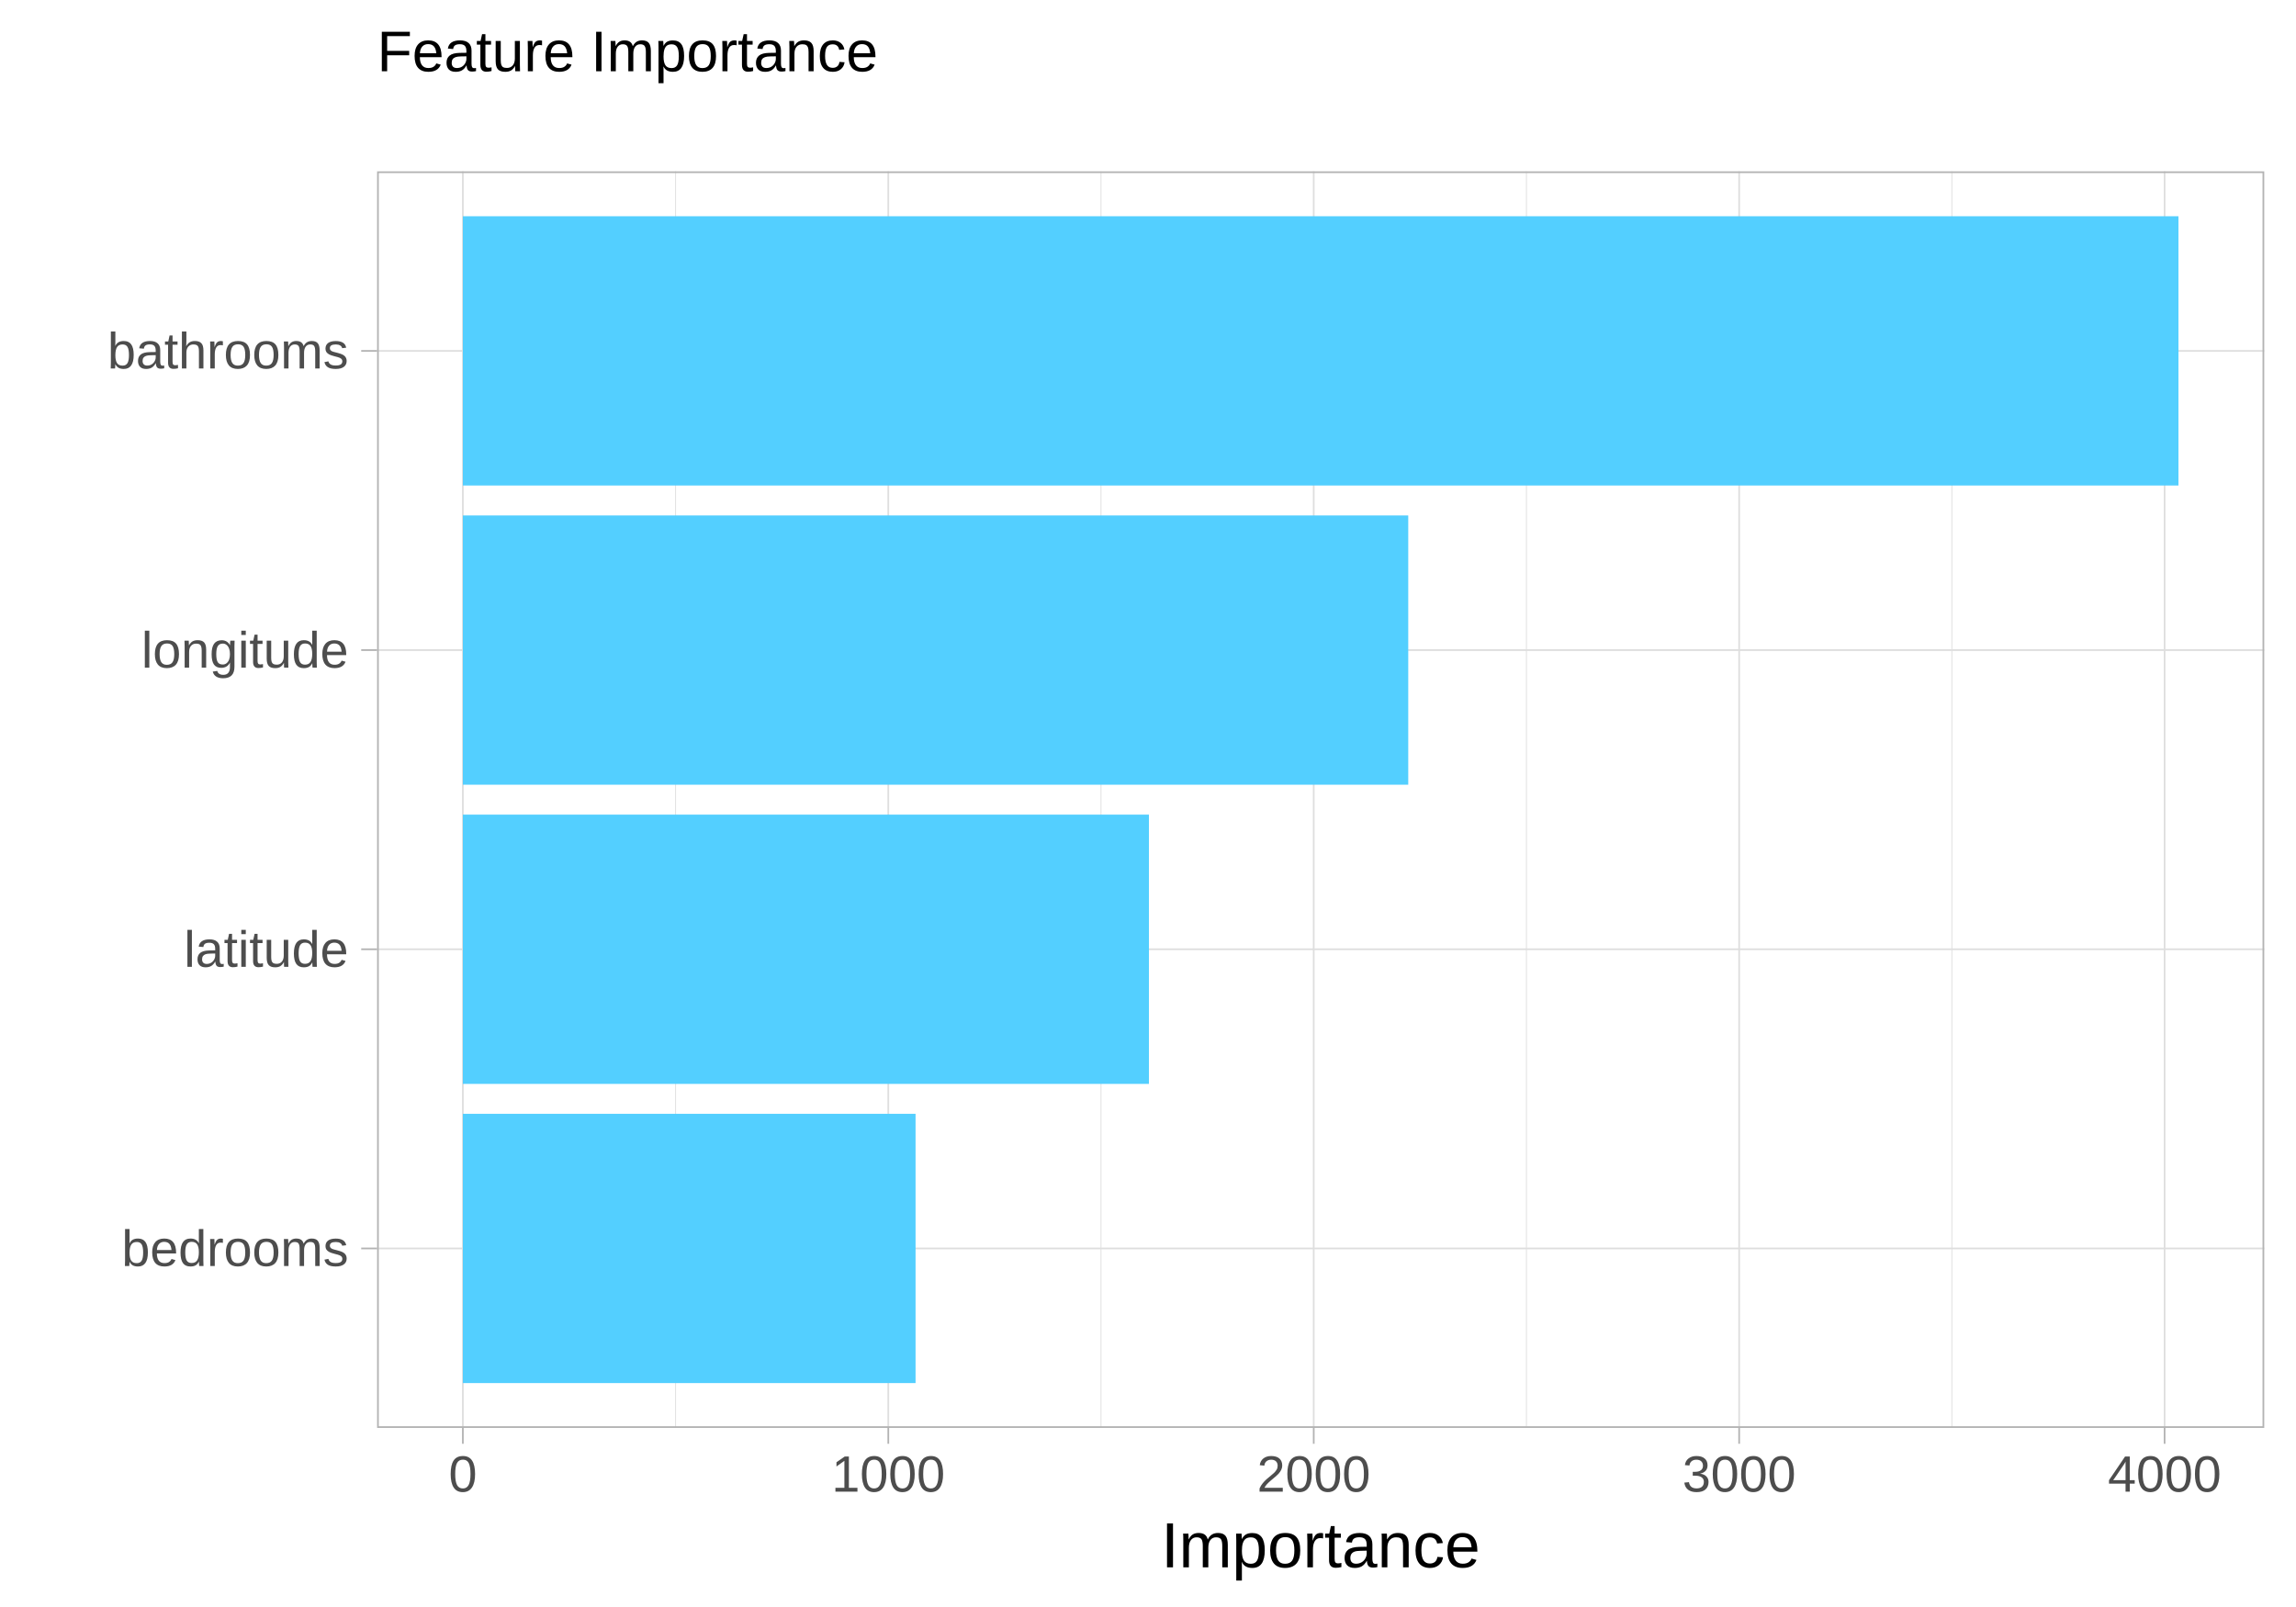
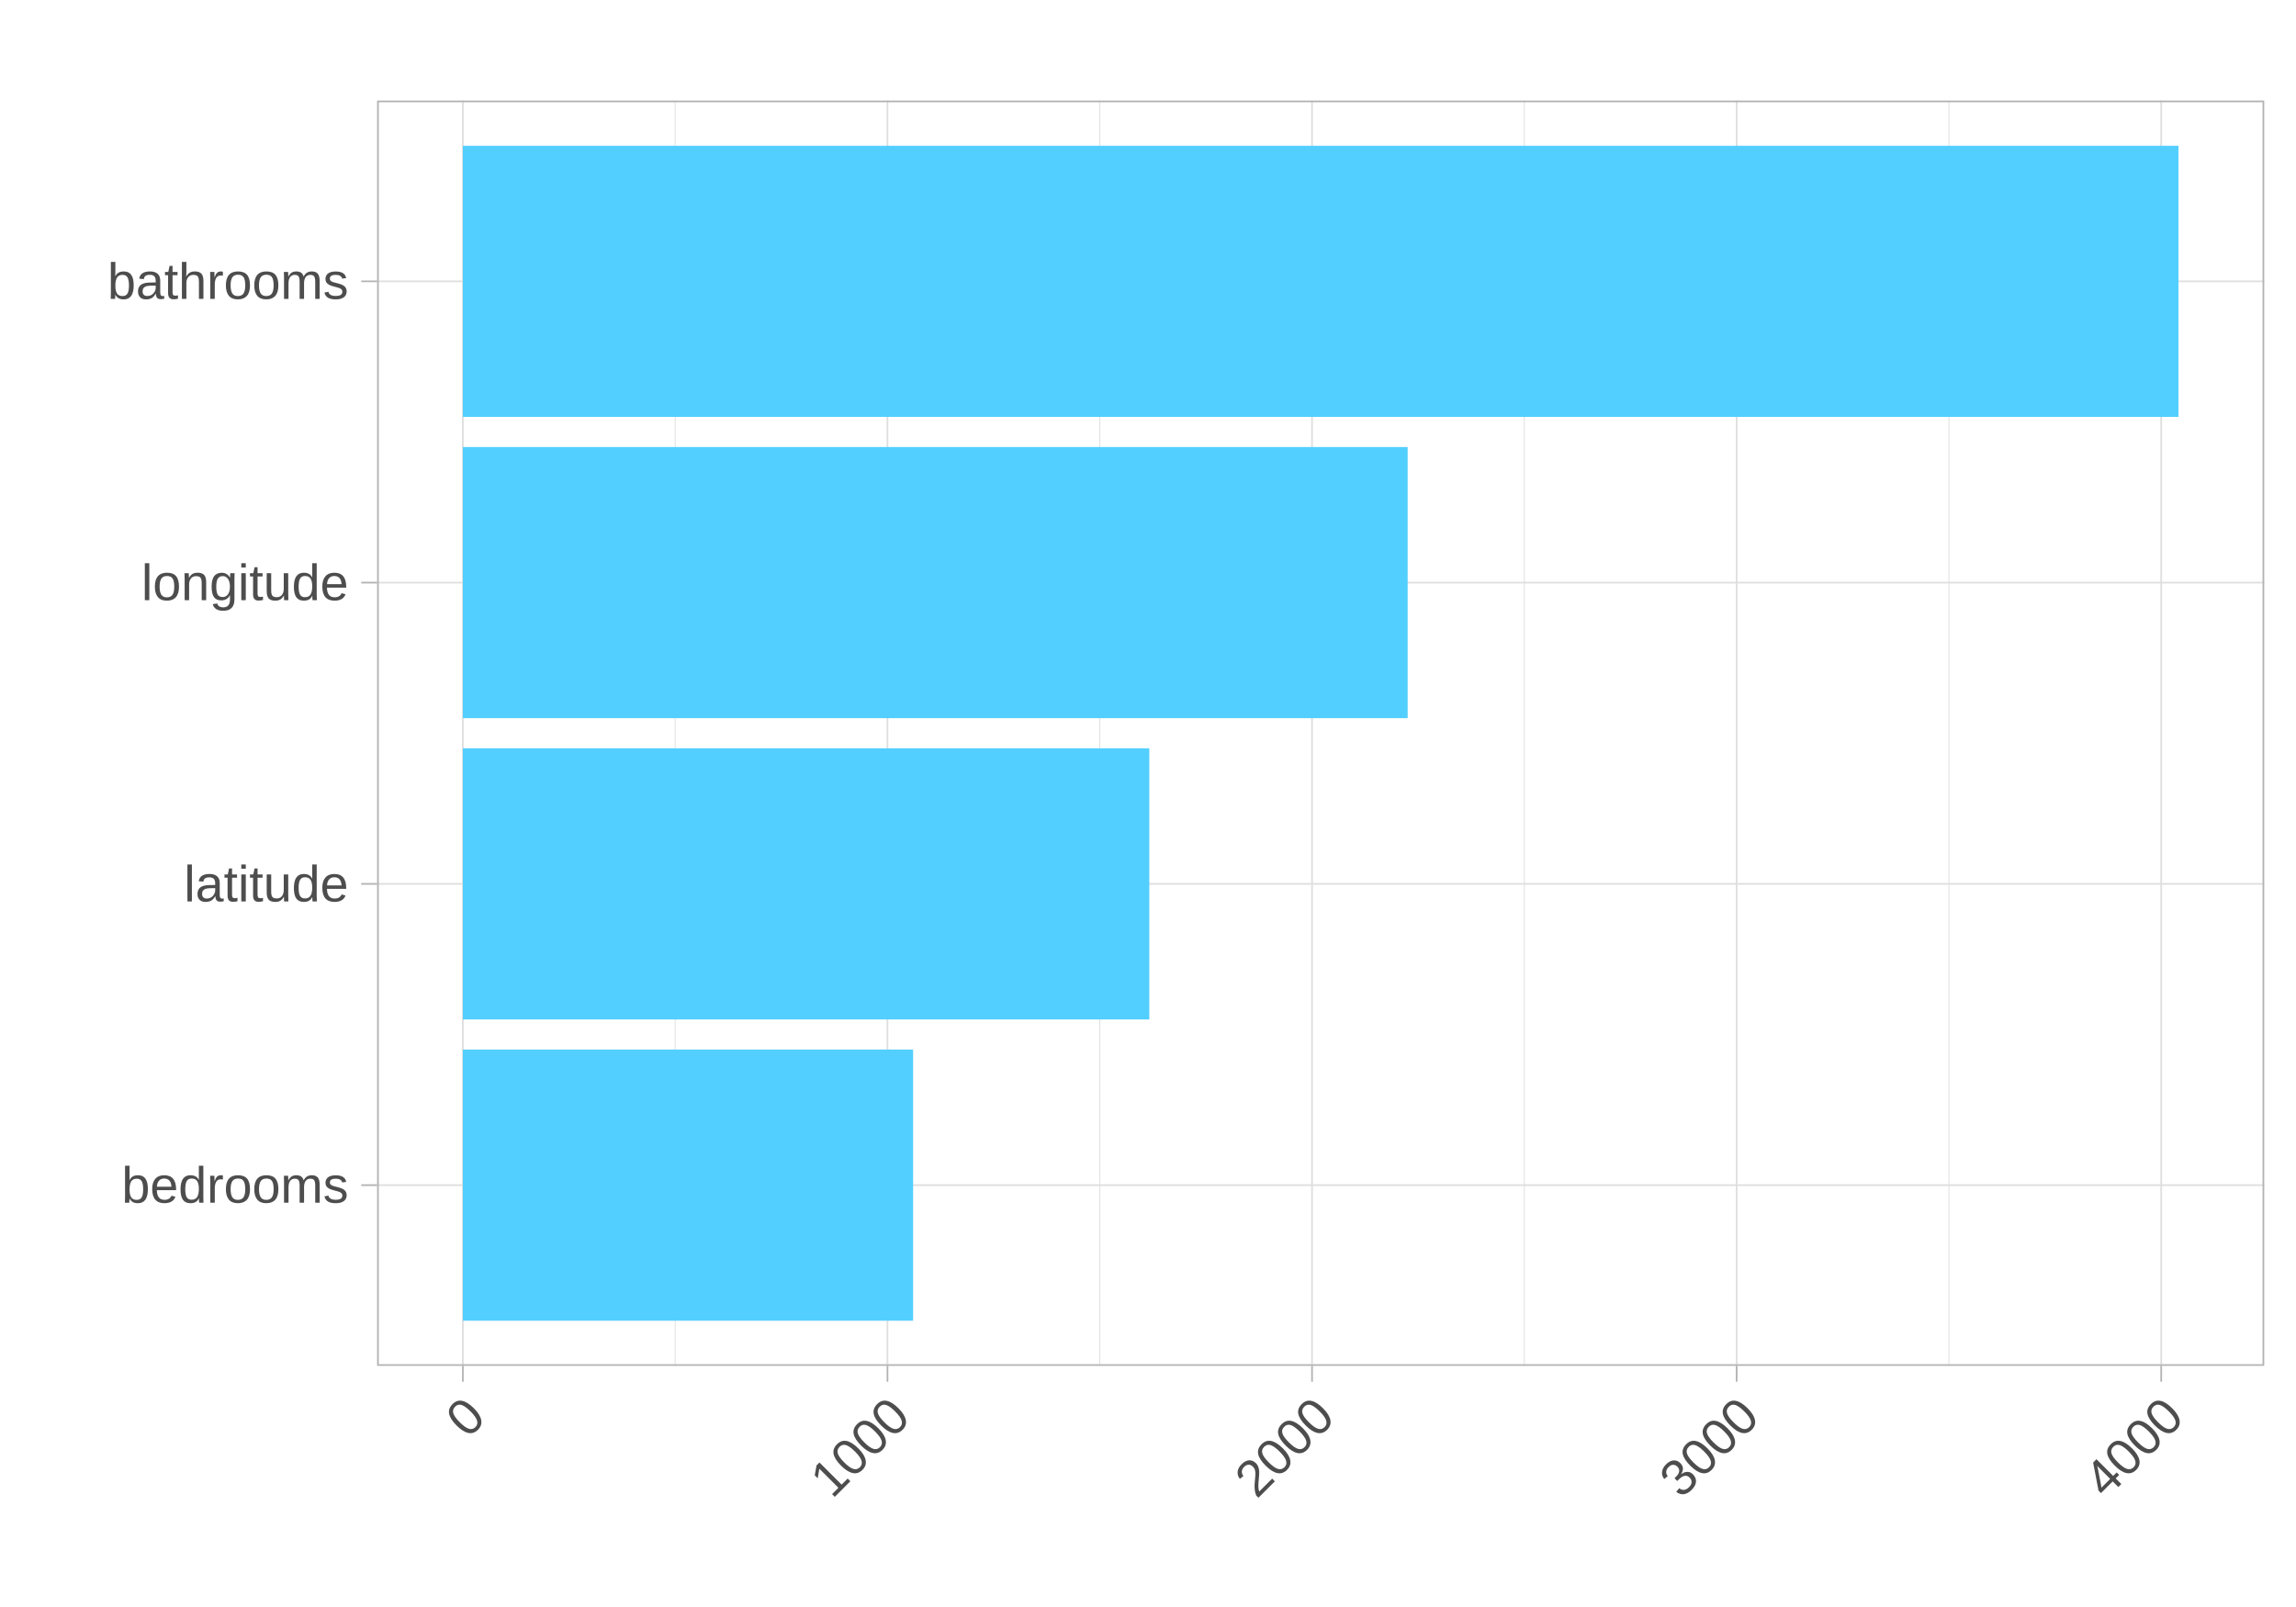
<svg xmlns="http://www.w3.org/2000/svg" viewBox="0 0 720.00 504.00">
  <defs>
    <style type="text/css">
    line, polyline, path, rect, circle {
      fill: none;
      stroke: #000000;
      stroke-linecap: round;
      stroke-linejoin: round;
      stroke-miterlimit: 10.00;
    }
  </style>
  </defs>
  <rect width="100%" height="100%" style="stroke: none; fill: #FFFFFF;" />
  <rect x="-0.00" y="0.00" width="720.00" height="504.00" style="stroke-width: 1.07; stroke: #FFFFFF; fill: #FFFFFF;" />
  <defs>
-     <clipPath id="cpMTE4LjI1MXw3MTAuMDM3fDQ0Ny44NDN8NTMuNzQ4NA==">
-       <rect x="118.25" y="53.75" width="591.79" height="394.09" />
+     <clipPath id="cpMTE4LjI1MXw3MTAuMDM3fDQyOC4zODV8MzEuNTQyOA==">
+       <rect x="118.25" y="31.54" width="591.79" height="396.84" />
    </clipPath>
  </defs>
-   <rect x="118.25" y="53.75" width="591.79" height="394.09" style="stroke-width: 1.07; stroke: none; fill: #FFFFFF;" clip-path="url(#cpMTE4LjI1MXw3MTAuMDM3fDQ0Ny44NDN8NTMuNzQ4NA==)" />
-   <polyline points="211.86,447.84 211.86,53.75 " style="stroke-width: 0.27; stroke: #DEDEDE; stroke-linecap: butt;" clip-path="url(#cpMTE4LjI1MXw3MTAuMDM3fDQ0Ny44NDN8NTMuNzQ4NA==)" />
-   <polyline points="345.26,447.84 345.26,53.75 " style="stroke-width: 0.27; stroke: #DEDEDE; stroke-linecap: butt;" clip-path="url(#cpMTE4LjI1MXw3MTAuMDM3fDQ0Ny44NDN8NTMuNzQ4NA==)" />
-   <polyline points="478.67,447.84 478.67,53.75 " style="stroke-width: 0.27; stroke: #DEDEDE; stroke-linecap: butt;" clip-path="url(#cpMTE4LjI1MXw3MTAuMDM3fDQ0Ny44NDN8NTMuNzQ4NA==)" />
-   <polyline points="612.08,447.84 612.08,53.75 " style="stroke-width: 0.27; stroke: #DEDEDE; stroke-linecap: butt;" clip-path="url(#cpMTE4LjI1MXw3MTAuMDM3fDQ0Ny44NDN8NTMuNzQ4NA==)" />
-   <polyline points="118.25,391.54 710.04,391.54 " style="stroke-width: 0.53; stroke: #DEDEDE; stroke-linecap: butt;" clip-path="url(#cpMTE4LjI1MXw3MTAuMDM3fDQ0Ny44NDN8NTMuNzQ4NA==)" />
-   <polyline points="118.25,297.71 710.04,297.71 " style="stroke-width: 0.53; stroke: #DEDEDE; stroke-linecap: butt;" clip-path="url(#cpMTE4LjI1MXw3MTAuMDM3fDQ0Ny44NDN8NTMuNzQ4NA==)" />
-   <polyline points="118.25,203.88 710.04,203.88 " style="stroke-width: 0.53; stroke: #DEDEDE; stroke-linecap: butt;" clip-path="url(#cpMTE4LjI1MXw3MTAuMDM3fDQ0Ny44NDN8NTMuNzQ4NA==)" />
-   <polyline points="118.25,110.05 710.04,110.05 " style="stroke-width: 0.53; stroke: #DEDEDE; stroke-linecap: butt;" clip-path="url(#cpMTE4LjI1MXw3MTAuMDM3fDQ0Ny44NDN8NTMuNzQ4NA==)" />
-   <polyline points="145.15,447.84 145.15,53.75 " style="stroke-width: 0.53; stroke: #DEDEDE; stroke-linecap: butt;" clip-path="url(#cpMTE4LjI1MXw3MTAuMDM3fDQ0Ny44NDN8NTMuNzQ4NA==)" />
-   <polyline points="278.56,447.84 278.56,53.75 " style="stroke-width: 0.53; stroke: #DEDEDE; stroke-linecap: butt;" clip-path="url(#cpMTE4LjI1MXw3MTAuMDM3fDQ0Ny44NDN8NTMuNzQ4NA==)" />
-   <polyline points="411.97,447.84 411.97,53.75 " style="stroke-width: 0.53; stroke: #DEDEDE; stroke-linecap: butt;" clip-path="url(#cpMTE4LjI1MXw3MTAuMDM3fDQ0Ny44NDN8NTMuNzQ4NA==)" />
-   <polyline points="545.38,447.84 545.38,53.75 " style="stroke-width: 0.53; stroke: #DEDEDE; stroke-linecap: butt;" clip-path="url(#cpMTE4LjI1MXw3MTAuMDM3fDQ0Ny44NDN8NTMuNzQ4NA==)" />
-   <polyline points="678.79,447.84 678.79,53.75 " style="stroke-width: 0.53; stroke: #DEDEDE; stroke-linecap: butt;" clip-path="url(#cpMTE4LjI1MXw3MTAuMDM3fDQ0Ny44NDN8NTMuNzQ4NA==)" />
-   <rect x="145.15" y="349.32" width="141.96" height="84.45" style="stroke-width: 1.07; stroke: none; stroke-linecap: butt; fill: #53CFFF;" clip-path="url(#cpMTE4LjI1MXw3MTAuMDM3fDQ0Ny44NDN8NTMuNzQ4NA==)" />
-   <rect x="145.15" y="255.49" width="215.14" height="84.45" style="stroke-width: 1.07; stroke: none; stroke-linecap: butt; fill: #53CFFF;" clip-path="url(#cpMTE4LjI1MXw3MTAuMDM3fDQ0Ny44NDN8NTMuNzQ4NA==)" />
-   <rect x="145.15" y="161.66" width="296.46" height="84.45" style="stroke-width: 1.07; stroke: none; stroke-linecap: butt; fill: #53CFFF;" clip-path="url(#cpMTE4LjI1MXw3MTAuMDM3fDQ0Ny44NDN8NTMuNzQ4NA==)" />
-   <rect x="145.15" y="67.82" width="537.99" height="84.45" style="stroke-width: 1.07; stroke: none; stroke-linecap: butt; fill: #53CFFF;" clip-path="url(#cpMTE4LjI1MXw3MTAuMDM3fDQ0Ny44NDN8NTMuNzQ4NA==)" />
-   <rect x="118.25" y="53.75" width="591.79" height="394.09" style="stroke-width: 1.07; stroke: #B3B3B3;" clip-path="url(#cpMTE4LjI1MXw3MTAuMDM3fDQ0Ny44NDN8NTMuNzQ4NA==)" />
+   <rect x="118.25" y="31.54" width="591.79" height="396.84" style="stroke-width: 1.07; stroke: none; fill: #FFFFFF;" clip-path="url(#cpMTE4LjI1MXw3MTAuMDM3fDQyOC4zODV8MzEuNTQyOA==)" />
+   <polyline points="211.72,428.38 211.72,31.54 " style="stroke-width: 0.27; stroke: #DEDEDE; stroke-linecap: butt;" clip-path="url(#cpMTE4LjI1MXw3MTAuMDM3fDQyOC4zODV8MzEuNTQyOA==)" />
+   <polyline points="344.87,428.38 344.87,31.54 " style="stroke-width: 0.27; stroke: #DEDEDE; stroke-linecap: butt;" clip-path="url(#cpMTE4LjI1MXw3MTAuMDM3fDQyOC4zODV8MzEuNTQyOA==)" />
+   <polyline points="478.01,428.38 478.01,31.54 " style="stroke-width: 0.27; stroke: #DEDEDE; stroke-linecap: butt;" clip-path="url(#cpMTE4LjI1MXw3MTAuMDM3fDQyOC4zODV8MzEuNTQyOA==)" />
+   <polyline points="611.16,428.38 611.16,31.54 " style="stroke-width: 0.27; stroke: #DEDEDE; stroke-linecap: butt;" clip-path="url(#cpMTE4LjI1MXw3MTAuMDM3fDQyOC4zODV8MzEuNTQyOA==)" />
+   <polyline points="118.25,371.69 710.04,371.69 " style="stroke-width: 0.53; stroke: #DEDEDE; stroke-linecap: butt;" clip-path="url(#cpMTE4LjI1MXw3MTAuMDM3fDQyOC4zODV8MzEuNTQyOA==)" />
+   <polyline points="118.25,277.21 710.04,277.21 " style="stroke-width: 0.53; stroke: #DEDEDE; stroke-linecap: butt;" clip-path="url(#cpMTE4LjI1MXw3MTAuMDM3fDQyOC4zODV8MzEuNTQyOA==)" />
+   <polyline points="118.25,182.72 710.04,182.72 " style="stroke-width: 0.53; stroke: #DEDEDE; stroke-linecap: butt;" clip-path="url(#cpMTE4LjI1MXw3MTAuMDM3fDQyOC4zODV8MzEuNTQyOA==)" />
+   <polyline points="118.25,88.23 710.04,88.23 " style="stroke-width: 0.53; stroke: #DEDEDE; stroke-linecap: butt;" clip-path="url(#cpMTE4LjI1MXw3MTAuMDM3fDQyOC4zODV8MzEuNTQyOA==)" />
+   <polyline points="145.15,428.38 145.15,31.54 " style="stroke-width: 0.53; stroke: #DEDEDE; stroke-linecap: butt;" clip-path="url(#cpMTE4LjI1MXw3MTAuMDM3fDQyOC4zODV8MzEuNTQyOA==)" />
+   <polyline points="278.30,428.38 278.30,31.54 " style="stroke-width: 0.53; stroke: #DEDEDE; stroke-linecap: butt;" clip-path="url(#cpMTE4LjI1MXw3MTAuMDM3fDQyOC4zODV8MzEuNTQyOA==)" />
+   <polyline points="411.44,428.38 411.44,31.54 " style="stroke-width: 0.53; stroke: #DEDEDE; stroke-linecap: butt;" clip-path="url(#cpMTE4LjI1MXw3MTAuMDM3fDQyOC4zODV8MzEuNTQyOA==)" />
+   <polyline points="544.59,428.38 544.59,31.54 " style="stroke-width: 0.53; stroke: #DEDEDE; stroke-linecap: butt;" clip-path="url(#cpMTE4LjI1MXw3MTAuMDM3fDQyOC4zODV8MzEuNTQyOA==)" />
+   <polyline points="677.73,428.38 677.73,31.54 " style="stroke-width: 0.53; stroke: #DEDEDE; stroke-linecap: butt;" clip-path="url(#cpMTE4LjI1MXw3MTAuMDM3fDQyOC4zODV8MzEuNTQyOA==)" />
+   <rect x="145.15" y="329.17" width="141.19" height="85.04" style="stroke-width: 1.07; stroke: none; stroke-linecap: butt; fill: #53CFFF;" clip-path="url(#cpMTE4LjI1MXw3MTAuMDM3fDQyOC4zODV8MzEuNTQyOA==)" />
+   <rect x="145.15" y="234.69" width="215.26" height="85.04" style="stroke-width: 1.07; stroke: none; stroke-linecap: butt; fill: #53CFFF;" clip-path="url(#cpMTE4LjI1MXw3MTAuMDM3fDQyOC4zODV8MzEuNTQyOA==)" />
+   <rect x="145.15" y="140.20" width="296.28" height="85.04" style="stroke-width: 1.07; stroke: none; stroke-linecap: butt; fill: #53CFFF;" clip-path="url(#cpMTE4LjI1MXw3MTAuMDM3fDQyOC4zODV8MzEuNTQyOA==)" />
+   <rect x="145.15" y="45.72" width="537.99" height="85.04" style="stroke-width: 1.07; stroke: none; stroke-linecap: butt; fill: #53CFFF;" clip-path="url(#cpMTE4LjI1MXw3MTAuMDM3fDQyOC4zODV8MzEuNTQyOA==)" />
+   <rect x="118.25" y="31.54" width="591.79" height="396.84" style="stroke-width: 1.07; stroke: #B3B3B3;" clip-path="url(#cpMTE4LjI1MXw3MTAuMDM3fDQyOC4zODV8MzEuNTQyOA==)" />
  <defs>
    <clipPath id="cpMHw3MjB8NTA0fDA=">
      <rect x="0.00" y="0.00" width="720.00" height="504.00" />
    </clipPath>
  </defs>
  <g clip-path="url(#cpMHw3MjB8NTA0fDA=)">
-     <text x="38.14" y="397.05" style="font-size: 16.00px; fill: #4D4D4D; font-family: Liberation Sans;" textLength="71.15px" lengthAdjust="spacingAndGlyphs">bedrooms</text>
+     <text x="38.14" y="377.20" style="font-size: 16.00px; fill: #4D4D4D; font-family: Liberation Sans;" textLength="71.15px" lengthAdjust="spacingAndGlyphs">bedrooms</text>
  </g>
  <g clip-path="url(#cpMHw3MjB8NTA0fDA=)">
-     <text x="57.69" y="303.22" style="font-size: 16.00px; fill: #4D4D4D; font-family: Liberation Sans;" textLength="51.59px" lengthAdjust="spacingAndGlyphs">latitude</text>
+     <text x="57.69" y="282.71" style="font-size: 16.00px; fill: #4D4D4D; font-family: Liberation Sans;" textLength="51.59px" lengthAdjust="spacingAndGlyphs">latitude</text>
  </g>
  <g clip-path="url(#cpMHw3MjB8NTA0fDA=)">
-     <text x="44.34" y="209.39" style="font-size: 16.00px; fill: #4D4D4D; font-family: Liberation Sans;" textLength="64.95px" lengthAdjust="spacingAndGlyphs">longitude</text>
+     <text x="44.34" y="188.23" style="font-size: 16.00px; fill: #4D4D4D; font-family: Liberation Sans;" textLength="64.95px" lengthAdjust="spacingAndGlyphs">longitude</text>
  </g>
  <g clip-path="url(#cpMHw3MjB8NTA0fDA=)">
-     <text x="33.69" y="115.56" style="font-size: 16.00px; fill: #4D4D4D; font-family: Liberation Sans;" textLength="75.59px" lengthAdjust="spacingAndGlyphs">bathrooms</text>
+     <text x="33.69" y="93.74" style="font-size: 16.00px; fill: #4D4D4D; font-family: Liberation Sans;" textLength="75.59px" lengthAdjust="spacingAndGlyphs">bathrooms</text>
  </g>
-   <polyline points="113.27,391.54 118.25,391.54 " style="stroke-width: 0.53; stroke: #B3B3B3; stroke-linecap: butt;" clip-path="url(#cpMHw3MjB8NTA0fDA=)" />
-   <polyline points="113.27,297.71 118.25,297.71 " style="stroke-width: 0.53; stroke: #B3B3B3; stroke-linecap: butt;" clip-path="url(#cpMHw3MjB8NTA0fDA=)" />
-   <polyline points="113.27,203.88 118.25,203.88 " style="stroke-width: 0.53; stroke: #B3B3B3; stroke-linecap: butt;" clip-path="url(#cpMHw3MjB8NTA0fDA=)" />
-   <polyline points="113.27,110.05 118.25,110.05 " style="stroke-width: 0.53; stroke: #B3B3B3; stroke-linecap: butt;" clip-path="url(#cpMHw3MjB8NTA0fDA=)" />
-   <polyline points="145.15,452.82 145.15,447.84 " style="stroke-width: 0.53; stroke: #B3B3B3; stroke-linecap: butt;" clip-path="url(#cpMHw3MjB8NTA0fDA=)" />
-   <polyline points="278.56,452.82 278.56,447.84 " style="stroke-width: 0.53; stroke: #B3B3B3; stroke-linecap: butt;" clip-path="url(#cpMHw3MjB8NTA0fDA=)" />
-   <polyline points="411.97,452.82 411.97,447.84 " style="stroke-width: 0.53; stroke: #B3B3B3; stroke-linecap: butt;" clip-path="url(#cpMHw3MjB8NTA0fDA=)" />
-   <polyline points="545.38,452.82 545.38,447.84 " style="stroke-width: 0.53; stroke: #B3B3B3; stroke-linecap: butt;" clip-path="url(#cpMHw3MjB8NTA0fDA=)" />
-   <polyline points="678.79,452.82 678.79,447.84 " style="stroke-width: 0.53; stroke: #B3B3B3; stroke-linecap: butt;" clip-path="url(#cpMHw3MjB8NTA0fDA=)" />
+   <polyline points="113.27,371.69 118.25,371.69 " style="stroke-width: 0.53; stroke: #B3B3B3; stroke-linecap: butt;" clip-path="url(#cpMHw3MjB8NTA0fDA=)" />
+   <polyline points="113.27,277.21 118.25,277.21 " style="stroke-width: 0.53; stroke: #B3B3B3; stroke-linecap: butt;" clip-path="url(#cpMHw3MjB8NTA0fDA=)" />
+   <polyline points="113.27,182.72 118.25,182.72 " style="stroke-width: 0.53; stroke: #B3B3B3; stroke-linecap: butt;" clip-path="url(#cpMHw3MjB8NTA0fDA=)" />
+   <polyline points="113.27,88.23 118.25,88.23 " style="stroke-width: 0.53; stroke: #B3B3B3; stroke-linecap: butt;" clip-path="url(#cpMHw3MjB8NTA0fDA=)" />
+   <polyline points="145.15,433.37 145.15,428.38 " style="stroke-width: 0.53; stroke: #B3B3B3; stroke-linecap: butt;" clip-path="url(#cpMHw3MjB8NTA0fDA=)" />
+   <polyline points="278.30,433.37 278.30,428.38 " style="stroke-width: 0.53; stroke: #B3B3B3; stroke-linecap: butt;" clip-path="url(#cpMHw3MjB8NTA0fDA=)" />
+   <polyline points="411.44,433.37 411.44,428.38 " style="stroke-width: 0.53; stroke: #B3B3B3; stroke-linecap: butt;" clip-path="url(#cpMHw3MjB8NTA0fDA=)" />
+   <polyline points="544.59,433.37 544.59,428.38 " style="stroke-width: 0.53; stroke: #B3B3B3; stroke-linecap: butt;" clip-path="url(#cpMHw3MjB8NTA0fDA=)" />
+   <polyline points="677.73,433.37 677.73,428.38 " style="stroke-width: 0.53; stroke: #B3B3B3; stroke-linecap: butt;" clip-path="url(#cpMHw3MjB8NTA0fDA=)" />
  <g clip-path="url(#cpMHw3MjB8NTA0fDA=)">
-     <text x="140.70" y="467.82" style="font-size: 16.00px; fill: #4D4D4D; font-family: Liberation Sans;" textLength="8.90px" lengthAdjust="spacingAndGlyphs">0</text>
+     <text transform="translate(146.65,451.43) rotate(-45)" style="font-size: 16.00px; fill: #4D4D4D; font-family: Liberation Sans;" textLength="8.90px" lengthAdjust="spacingAndGlyphs">0</text>
  </g>
  <g clip-path="url(#cpMHw3MjB8NTA0fDA=)">
-     <text x="260.76" y="467.82" style="font-size: 16.00px; fill: #4D4D4D; font-family: Liberation Sans;" textLength="35.59px" lengthAdjust="spacingAndGlyphs">1000</text>
+     <text transform="translate(260.92,470.31) rotate(-45)" style="font-size: 16.00px; fill: #4D4D4D; font-family: Liberation Sans;" textLength="35.59px" lengthAdjust="spacingAndGlyphs">1000</text>
  </g>
  <g clip-path="url(#cpMHw3MjB8NTA0fDA=)">
-     <text x="394.17" y="467.82" style="font-size: 16.00px; fill: #4D4D4D; font-family: Liberation Sans;" textLength="35.59px" lengthAdjust="spacingAndGlyphs">2000</text>
+     <text transform="translate(394.06,470.31) rotate(-45)" style="font-size: 16.00px; fill: #4D4D4D; font-family: Liberation Sans;" textLength="35.59px" lengthAdjust="spacingAndGlyphs">2000</text>
  </g>
  <g clip-path="url(#cpMHw3MjB8NTA0fDA=)">
-     <text x="527.58" y="467.82" style="font-size: 16.00px; fill: #4D4D4D; font-family: Liberation Sans;" textLength="35.59px" lengthAdjust="spacingAndGlyphs">3000</text>
+     <text transform="translate(527.21,470.31) rotate(-45)" style="font-size: 16.00px; fill: #4D4D4D; font-family: Liberation Sans;" textLength="35.59px" lengthAdjust="spacingAndGlyphs">3000</text>
  </g>
  <g clip-path="url(#cpMHw3MjB8NTA0fDA=)">
-     <text x="660.99" y="467.82" style="font-size: 16.00px; fill: #4D4D4D; font-family: Liberation Sans;" textLength="35.59px" lengthAdjust="spacingAndGlyphs">4000</text>
-   </g>
-   <g clip-path="url(#cpMHw3MjB8NTA0fDA=)">
-     <text x="364.12" y="491.55" style="font-size: 20.00px; font-family: Liberation Sans;" textLength="100.05px" lengthAdjust="spacingAndGlyphs">Importance</text>
-   </g>
-   <g clip-path="url(#cpMHw3MjB8NTA0fDA=)">
-     <text x="118.25" y="22.35" style="font-size: 18.00px; font-family: Liberation Sans;" textLength="157.08px" lengthAdjust="spacingAndGlyphs">Feature Importance</text>
-   </g>
-   <g clip-path="url(#cpMHw3MjB8NTA0fDA=)">
-     <text x="118.25" y="41.79" style="font-size: 18.00px; font-family: Liberation Sans;" textLength="0.00px" lengthAdjust="spacingAndGlyphs" />
+     <text transform="translate(660.35,470.31) rotate(-45)" style="font-size: 16.00px; fill: #4D4D4D; font-family: Liberation Sans;" textLength="35.59px" lengthAdjust="spacingAndGlyphs">4000</text>
  </g>
</svg>
